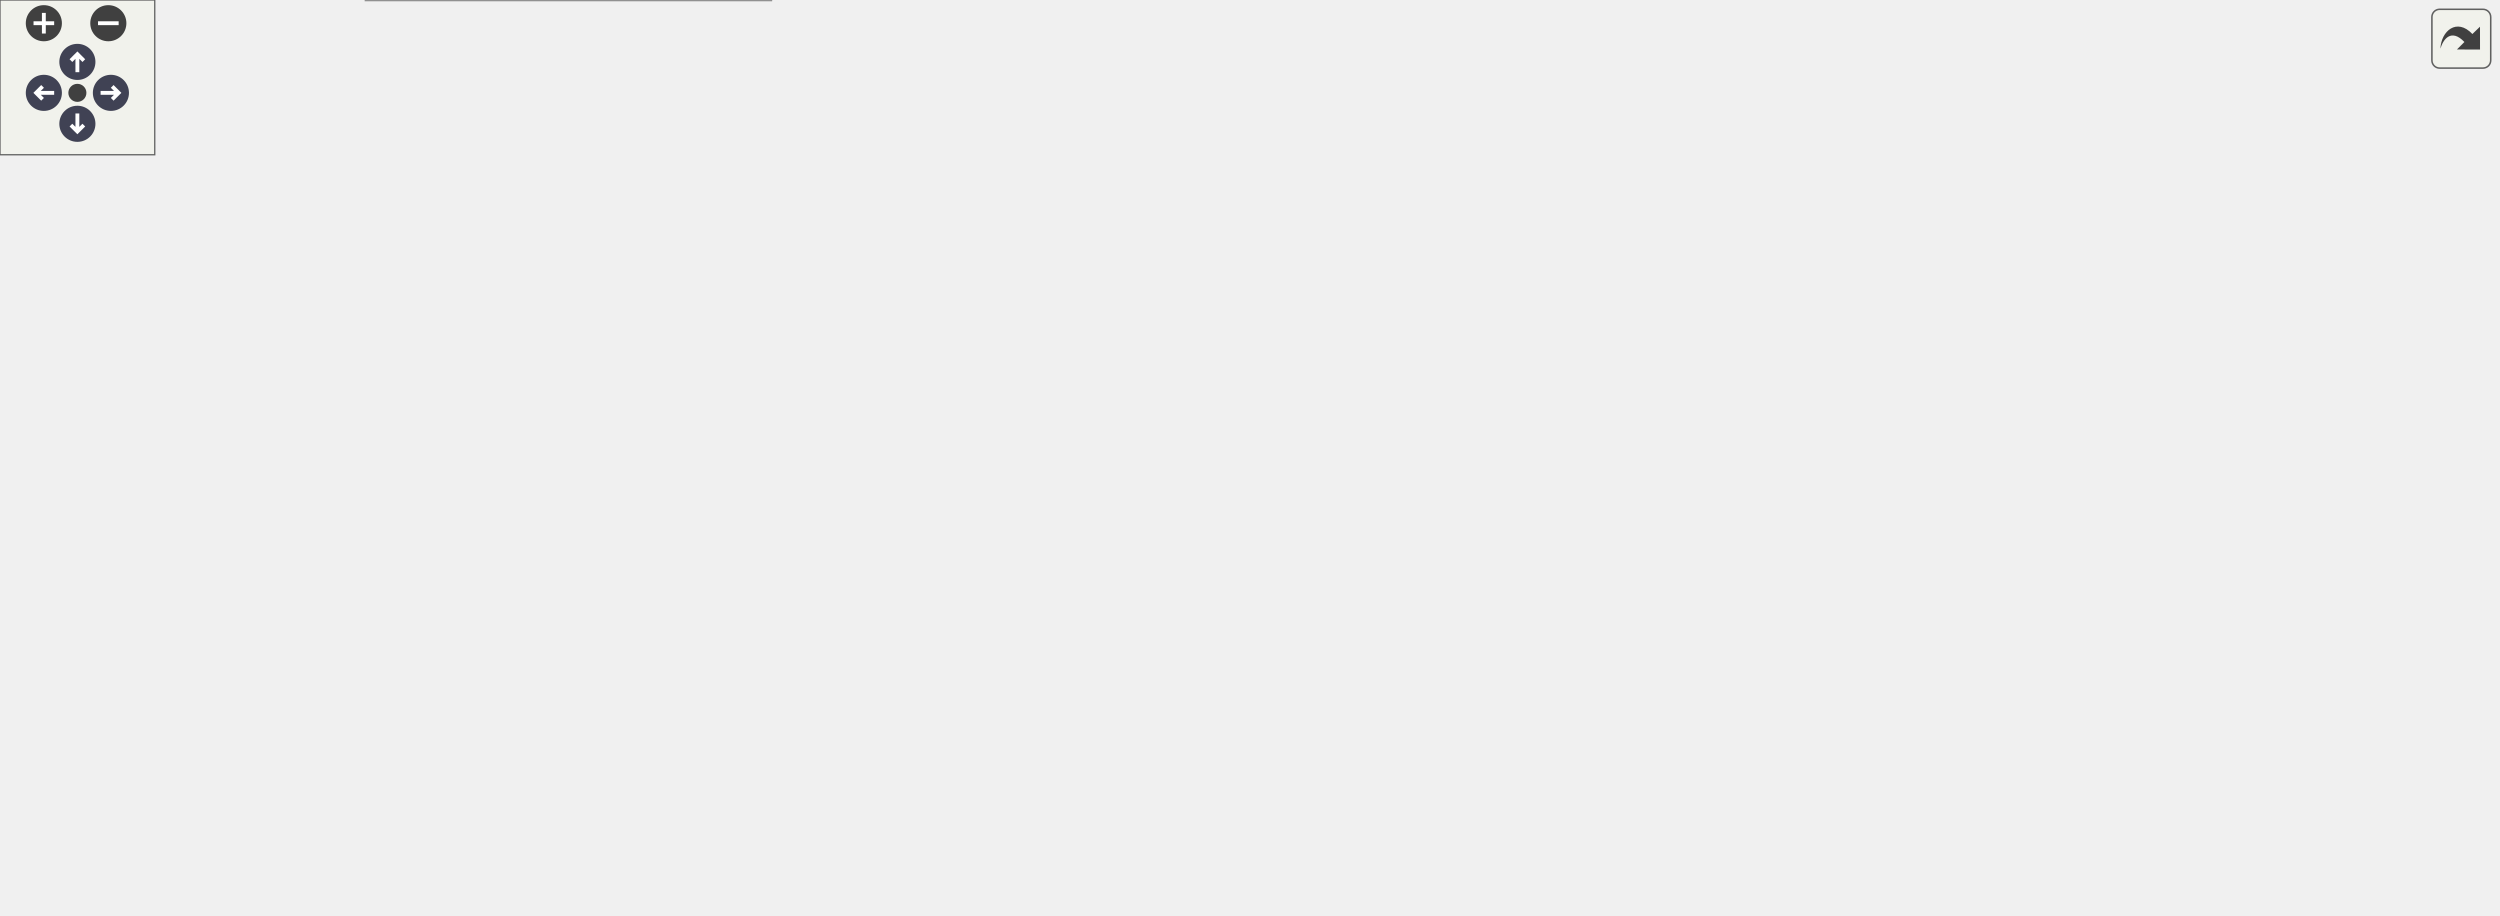
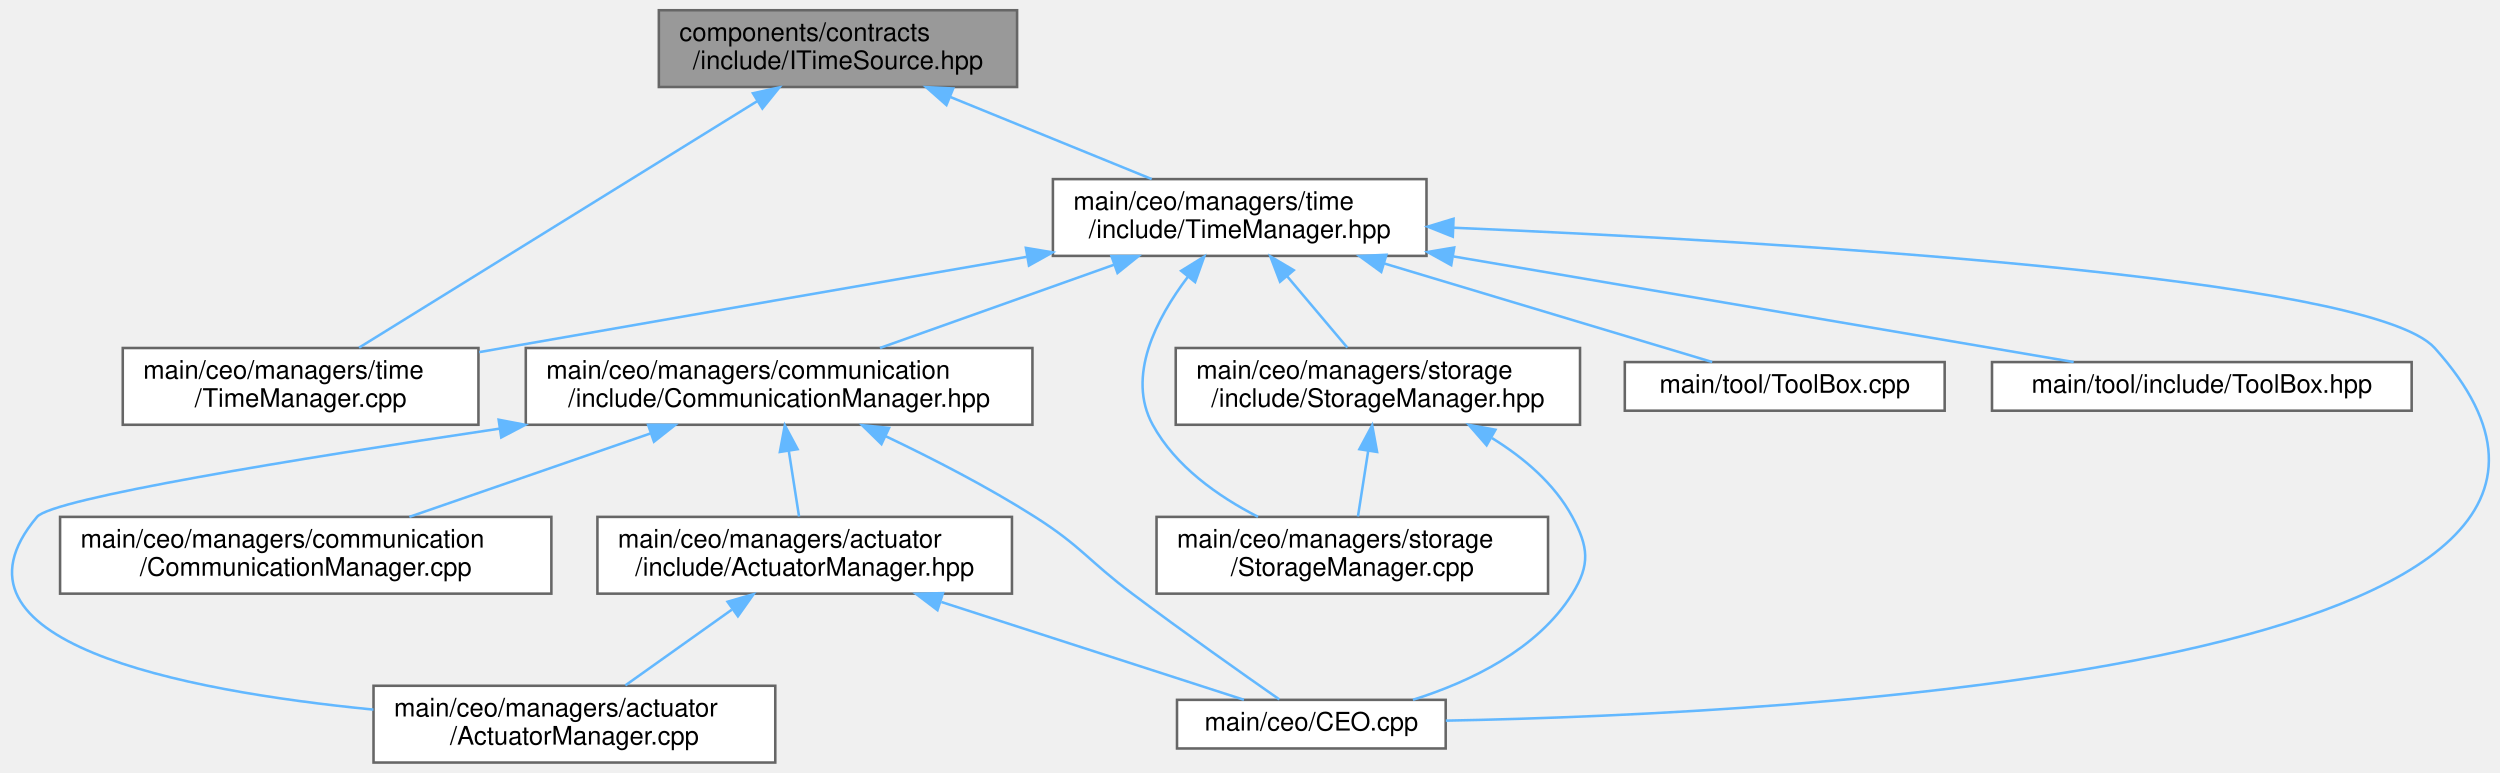
- <svg xmlns="http://www.w3.org/2000/svg" xmlns:xlink="http://www.w3.org/1999/xlink" id="main" version="1.1" xml:space="preserve">
-   <style type="text/css">
- .node, .edge {opacity: 0.7;}
- .node.selected, .edge.selected {opacity: 1;}
- .edge:hover path { stroke: red; }
- .edge:hover polygon { stroke: red; fill: red; }
- </style>
-   <defs>
-     <circle id="rim" cx="0" cy="0" r="7" />
-     <circle id="rim2" cx="0" cy="0" r="3.5" />
-     <g id="zoomPlus">
-       <use xlink:href="#rim" fill="#404040">
-         <set attributeName="fill" to="#808080" begin="zoomplus.mouseover" end="zoomplus.mouseout" />
-       </use>
-       <path d="M-4,0h8M0,-4v8" fill="none" stroke="white" stroke-width="1.5" pointer-events="none" />
-     </g>
-     <g id="zoomMin">
-       <use xlink:href="#rim" fill="#404040">
-         <set attributeName="fill" to="#808080" begin="zoomminus.mouseover" end="zoomminus.mouseout" />
-       </use>
-       <path d="M-4,0h8" fill="none" stroke="white" stroke-width="1.5" pointer-events="none" />
-     </g>
-     <g id="arrowUp" transform="translate(30 24)">
-       <use xlink:href="#rim" />
-       <path pointer-events="none" fill="none" stroke="white" stroke-width="1.5" d="M0,-3.0v7 M-2.5,-0.5L0,-3.0L2.5,-0.5" />
-     </g>
-     <g id="arrowRight" transform="rotate(90) translate(36 -43)">
-       <use xlink:href="#rim" />
-       <path pointer-events="none" fill="none" stroke="white" stroke-width="1.5" d="M0,-3.0v7 M-2.5,-0.5L0,-3.0L2.5,-0.5" />
-     </g>
-     <g id="arrowDown" transform="rotate(180) translate(-30 -48)">
-       <use xlink:href="#rim" />
-       <path pointer-events="none" fill="none" stroke="white" stroke-width="1.5" d="M0,-3.0v7 M-2.5,-0.5L0,-3.0L2.5,-0.5" />
-     </g>
-     <g id="arrowLeft" transform="rotate(270) translate(-36 17)">
-       <use xlink:href="#rim" />
-       <path pointer-events="none" fill="none" stroke="white" stroke-width="1.5" d="M0,-3.0v7 M-2.5,-0.5L0,-3.0L2.5,-0.5" />
-     </g>
-     <g id="resetDef">
-       <use xlink:href="#rim2" fill="#404040">
-         <set attributeName="fill" to="#808080" begin="reset.mouseover" end="reset.mouseout" />
-       </use>
-     </g>
-   </defs>
-   <svg id="graph" class="graph">
-     <g id="viewport">
-       <g id="Node000001" class="node">
-         <g id="a_Node000001">
-           <a xlink:title="The abstract behavioral contract for all temporal reference organs.">
-             <polygon fill="#999999" stroke="#666666" points="393.38,-294 253.38,-294 253.38,-264 393.38,-264 393.38,-294" />
-             <text text-anchor="start" x="261.38" y="-282" font-family="Helvetica,sans-Serif" font-size="10.00">components/contracts</text>
-             <text text-anchor="middle" x="323.38" y="-271" font-family="Helvetica,sans-Serif" font-size="10.00">/include/ITimeSource.hpp</text>
-           </a>
-         </g>
-       </g>
-       <g id="Node000002" class="node">
-         <g id="a_Node000002">
-           <a xlink:href="TimeManager_8cpp.html" target="_top" xlink:title=" ">
-             <polygon fill="white" stroke="#666666" points="182.88,-162 43.88,-162 43.88,-132 182.88,-132 182.88,-162" />
-             <text text-anchor="start" x="51.88" y="-150" font-family="Helvetica,sans-Serif" font-size="10.00">main/ceo/managers/time</text>
-             <text text-anchor="middle" x="113.38" y="-139" font-family="Helvetica,sans-Serif" font-size="10.00">/TimeManager.cpp</text>
-           </a>
-         </g>
-       </g>
-       <g id="edge1_Node000001_Node000002" class="edge">
-         <g id="a_edge1_Node000001_Node000002">
-           <a xlink:title=" ">
-             <path fill="none" stroke="#63b8ff" d="M291.91,-258.52C249.21,-232.09 173.92,-185.48 136.22,-162.14" />
-             <polygon fill="#63b8ff" stroke="#63b8ff" points="290.16,-261.55 300.5,-263.84 293.84,-255.6 290.16,-261.55" />
-           </a>
-         </g>
-       </g>
-       <g id="Node000003" class="node">
-         <g id="a_Node000003">
-           <a xlink:href="TimeManager_8hpp.html" target="_top" xlink:title="The biological clock and circadian rhythm (pacemaker) of the organism.">
-             <polygon fill="white" stroke="#666666" points="553.38,-228 407.38,-228 407.38,-198 553.38,-198 553.38,-228" />
-             <text text-anchor="start" x="415.38" y="-216" font-family="Helvetica,sans-Serif" font-size="10.00">main/ceo/managers/time</text>
-             <text text-anchor="middle" x="480.38" y="-205" font-family="Helvetica,sans-Serif" font-size="10.00">/include/TimeManager.hpp</text>
-           </a>
-         </g>
-       </g>
-       <g id="edge2_Node000001_Node000003" class="edge">
-         <g id="a_edge2_Node000001_Node000003">
-           <a xlink:title=" ">
-             <path fill="none" stroke="#63b8ff" d="M367.4,-260.05C392.28,-249.91 422.91,-237.43 446,-228.01" />
-             <polygon fill="#63b8ff" stroke="#63b8ff" points="365.77,-256.94 357.83,-263.95 368.41,-263.42 365.77,-256.94" />
-           </a>
-         </g>
-       </g>
-       <g id="edge15_Node000003_Node000002" class="edge">
-         <g id="a_edge15_Node000003_Node000002">
-           <a xlink:title=" ">
-             <path fill="none" stroke="#63b8ff" d="M397.14,-197.63C339.62,-187.68 261.34,-174.1 192.38,-162 189.36,-161.47 186.28,-160.93 183.16,-160.38" />
-             <polygon fill="#63b8ff" stroke="#63b8ff" points="396.82,-201.13 407.27,-199.38 398.02,-194.23 396.82,-201.13" />
-           </a>
-         </g>
-       </g>
-       <g id="Node000004" class="node">
-         <g id="a_Node000004">
-           <a xlink:href="CEO_8cpp.html" target="_top" xlink:title=" ">
-             <polygon fill="white" stroke="#666666" points="560.88,-24.5 455.88,-24.5 455.88,-5.5 560.88,-5.5 560.88,-24.5" />
-             <text text-anchor="middle" x="508.38" y="-12.5" font-family="Helvetica,sans-Serif" font-size="10.00">main/ceo/CEO.cpp</text>
-           </a>
-         </g>
-       </g>
-       <g id="edge3_Node000003_Node000004" class="edge">
-         <g id="a_edge3_Node000003_Node000004">
-           <a xlink:title=" ">
-             <path fill="none" stroke="#63b8ff" d="M563.93,-209C691.37,-203.56 922.27,-189.94 947.38,-162 1058.98,-37.81 699.88,-19.04 560.92,-16.37" />
-             <polygon fill="#63b8ff" stroke="#63b8ff" points="563.66,-205.51 553.81,-209.43 563.95,-212.51 563.66,-205.51" />
-           </a>
-         </g>
-       </g>
-       <g id="Node000005" class="node">
-         <g id="a_Node000005">
-           <a xlink:href="CommunicationManager_8hpp.html" target="_top" xlink:title="The external interface and vocal apparatus of the organism.">
-             <polygon fill="white" stroke="#666666" points="399.38,-162 201.38,-162 201.38,-132 399.38,-132 399.38,-162" />
-             <text text-anchor="start" x="209.38" y="-150" font-family="Helvetica,sans-Serif" font-size="10.00">main/ceo/managers/communication</text>
-             <text text-anchor="middle" x="300.38" y="-139" font-family="Helvetica,sans-Serif" font-size="10.00">/include/CommunicationManager.hpp</text>
-           </a>
-         </g>
-       </g>
-       <g id="edge4_Node000003_Node000005" class="edge">
-         <g id="a_edge4_Node000003_Node000005">
-           <a xlink:title=" ">
-             <path fill="none" stroke="#63b8ff" d="M431.41,-194.59C402.63,-184.36 366.73,-171.59 339.79,-162.01" />
-             <polygon fill="#63b8ff" stroke="#63b8ff" points="430.28,-197.9 440.88,-197.95 432.63,-191.31 430.28,-197.9" />
-           </a>
-         </g>
-       </g>
-       <g id="Node000009" class="node">
-         <g id="a_Node000009">
-           <a xlink:href="StorageManager_8cpp.html" target="_top" xlink:title="Implementation of hybrid storage management according to AGX Rule.">
-             <polygon fill="white" stroke="#666666" points="600.88,-96 447.88,-96 447.88,-66 600.88,-66 600.88,-96" />
-             <text text-anchor="start" x="455.88" y="-84" font-family="Helvetica,sans-Serif" font-size="10.00">main/ceo/managers/storage</text>
-             <text text-anchor="middle" x="524.38" y="-73" font-family="Helvetica,sans-Serif" font-size="10.00">/StorageManager.cpp</text>
-           </a>
-         </g>
-       </g>
-       <g id="edge11_Node000003_Node000009" class="edge">
-         <g id="a_edge11_Node000003_Node000009">
-           <a xlink:title=" ">
-             <path fill="none" stroke="#63b8ff" d="M460.1,-189.79C447.72,-173.43 436.08,-150.83 446.38,-132 455.25,-115.77 471.89,-104.03 487.53,-96.02" />
-             <polygon fill="#63b8ff" stroke="#63b8ff" points="457.51,-192.16 466.52,-197.73 462.95,-187.76 457.51,-192.16" />
-           </a>
-         </g>
-       </g>
-       <g id="Node000010" class="node">
-         <g id="a_Node000010">
-           <a xlink:href="StorageManager_8hpp.html" target="_top" xlink:title="The long-term memory and archivist (hippocampus) of the organism.">
-             <polygon fill="white" stroke="#666666" points="613.38,-162 455.38,-162 455.38,-132 613.38,-132 613.38,-162" />
-             <text text-anchor="start" x="463.38" y="-150" font-family="Helvetica,sans-Serif" font-size="10.00">main/ceo/managers/storage</text>
-             <text text-anchor="middle" x="534.38" y="-139" font-family="Helvetica,sans-Serif" font-size="10.00">/include/StorageManager.hpp</text>
-           </a>
-         </g>
-       </g>
-       <g id="edge12_Node000003_Node000010" class="edge">
-         <g id="a_edge12_Node000003_Node000010">
-           <a xlink:title=" ">
-             <path fill="none" stroke="#63b8ff" d="M498.87,-190.09C506.66,-180.85 515.51,-170.36 522.43,-162.16" />
-             <polygon fill="#63b8ff" stroke="#63b8ff" points="496.14,-187.9 492.36,-197.8 501.49,-192.41 496.14,-187.9" />
-           </a>
-         </g>
-       </g>
-       <g id="Node000011" class="node">
-         <g id="a_Node000011">
-           <a xlink:href="ToolBox_8cpp.html" target="_top" xlink:title=" ">
-             <polygon fill="white" stroke="#666666" points="755.88,-156.5 630.88,-156.5 630.88,-137.5 755.88,-137.5 755.88,-156.5" />
-             <text text-anchor="middle" x="693.38" y="-144.5" font-family="Helvetica,sans-Serif" font-size="10.00">main/tool/ToolBox.cpp</text>
-           </a>
-         </g>
-       </g>
-       <g id="edge16_Node000003_Node000011" class="edge">
-         <g id="a_edge16_Node000003_Node000011">
-           <a xlink:title=" ">
-             <path fill="none" stroke="#63b8ff" d="M536.79,-195.05C578.1,-182.64 632.43,-166.31 665.03,-156.52" />
-             <polygon fill="#63b8ff" stroke="#63b8ff" points="535.69,-191.73 527.12,-197.95 537.71,-198.43 535.69,-191.73" />
-           </a>
-         </g>
-       </g>
-       <g id="Node000012" class="node">
-         <g id="a_Node000012">
-           <a xlink:href="ToolBox_8hpp.html" target="_top" xlink:title="The metabolic support and universal toolkit of the organism.">
-             <polygon fill="white" stroke="#666666" points="938.38,-156.5 774.38,-156.5 774.38,-137.5 938.38,-137.5 938.38,-156.5" />
-             <text text-anchor="middle" x="856.38" y="-144.5" font-family="Helvetica,sans-Serif" font-size="10.00">main/tool/include/ToolBox.hpp</text>
-           </a>
-         </g>
-       </g>
-       <g id="edge17_Node000003_Node000012" class="edge">
-         <g id="a_edge17_Node000003_Node000012">
-           <a xlink:title=" ">
-             <path fill="none" stroke="#63b8ff" d="M564.03,-197.76C638.33,-185.11 744.45,-167.05 806.3,-156.52" />
-             <polygon fill="#63b8ff" stroke="#63b8ff" points="563.04,-194.38 553.77,-199.51 564.21,-201.28 563.04,-194.38" />
-           </a>
-         </g>
-       </g>
-       <g id="edge5_Node000005_Node000004" class="edge">
-         <g id="a_edge5_Node000005_Node000004">
-           <a xlink:title=" ">
-             <path fill="none" stroke="#63b8ff" d="M342.09,-127.5C360.44,-118.76 381.96,-107.7 400.38,-96 418.54,-84.46 421.17,-78.92 438.38,-66 458.2,-51.11 481.75,-34.51 495.86,-24.67" />
-             <polygon fill="#63b8ff" stroke="#63b8ff" points="340.38,-124.43 332.81,-131.84 343.35,-130.77 340.38,-124.43" />
-           </a>
-         </g>
-       </g>
-       <g id="Node000006" class="node">
-         <g id="a_Node000006">
-           <a xlink:href="ActuatorManager_8cpp.html" target="_top" xlink:title=" ">
-             <polygon fill="white" stroke="#666666" points="298.88,-30 141.88,-30 141.88,0 298.88,0 298.88,-30" />
-             <text text-anchor="start" x="149.88" y="-18" font-family="Helvetica,sans-Serif" font-size="10.00">main/ceo/managers/actuator</text>
-             <text text-anchor="middle" x="220.38" y="-7" font-family="Helvetica,sans-Serif" font-size="10.00">/ActuatorManager.cpp</text>
-           </a>
-         </g>
-       </g>
-       <g id="edge6_Node000005_Node000006" class="edge">
-         <g id="a_edge6_Node000005_Node000006">
-           <a xlink:title=" ">
-             <path fill="none" stroke="#63b8ff" d="M191.05,-130.48C111.41,-118.64 16.43,-103.19 10.38,-96 -30.72,-47.21 66.34,-28.11 141.84,-20.68" />
-             <polygon fill="#63b8ff" stroke="#63b8ff" points="190.77,-133.98 201.17,-131.98 191.79,-127.05 190.77,-133.98" />
-           </a>
-         </g>
-       </g>
-       <g id="Node000007" class="node">
-         <g id="a_Node000007">
-           <a xlink:href="ActuatorManager_8hpp.html" target="_top" xlink:title="Interface for all executive organs (limbs) of the organism.">
-             <polygon fill="white" stroke="#666666" points="391.38,-96 229.38,-96 229.38,-66 391.38,-66 391.38,-96" />
-             <text text-anchor="start" x="237.38" y="-84" font-family="Helvetica,sans-Serif" font-size="10.00">main/ceo/managers/actuator</text>
-             <text text-anchor="middle" x="310.38" y="-73" font-family="Helvetica,sans-Serif" font-size="10.00">/include/ActuatorManager.hpp</text>
-           </a>
-         </g>
-       </g>
-       <g id="edge7_Node000005_Node000007" class="edge">
-         <g id="a_edge7_Node000005_Node000007">
-           <a xlink:title=" ">
-             <path fill="none" stroke="#63b8ff" d="M304.16,-121.83C305.51,-113.17 306.99,-103.7 308.17,-96.16" />
-             <polygon fill="#63b8ff" stroke="#63b8ff" points="300.68,-121.38 302.6,-131.8 307.6,-122.46 300.68,-121.38" />
-           </a>
-         </g>
-       </g>
-       <g id="Node000008" class="node">
-         <g id="a_Node000008">
-           <a xlink:href="CommunicationManager_8cpp.html" target="_top" xlink:title=" ">
-             <polygon fill="white" stroke="#666666" points="211.38,-96 19.38,-96 19.38,-66 211.38,-66 211.38,-96" />
-             <text text-anchor="start" x="27.38" y="-84" font-family="Helvetica,sans-Serif" font-size="10.00">main/ceo/managers/communication</text>
-             <text text-anchor="middle" x="115.38" y="-73" font-family="Helvetica,sans-Serif" font-size="10.00">/CommunicationManager.cpp</text>
-           </a>
-         </g>
-       </g>
-       <g id="edge10_Node000005_Node000008" class="edge">
-         <g id="a_edge10_Node000005_Node000008">
-           <a xlink:title=" ">
-             <path fill="none" stroke="#63b8ff" d="M250.05,-128.59C220.47,-118.36 183.57,-105.59 155.88,-96.01" />
-             <polygon fill="#63b8ff" stroke="#63b8ff" points="249.18,-131.99 259.78,-131.95 251.47,-125.38 249.18,-131.99" />
-           </a>
-         </g>
-       </g>
-       <g id="edge8_Node000007_Node000004" class="edge">
-         <g id="a_edge8_Node000007_Node000004">
-           <a xlink:title=" ">
-             <path fill="none" stroke="#63b8ff" d="M363.79,-62.74C402.07,-50.36 451.98,-34.23 482.03,-24.52" />
-             <polygon fill="#63b8ff" stroke="#63b8ff" points="362.27,-59.55 353.83,-65.95 364.42,-66.21 362.27,-59.55" />
-           </a>
-         </g>
-       </g>
-       <g id="edge9_Node000007_Node000006" class="edge">
-         <g id="a_edge9_Node000007_Node000006">
-           <a xlink:title=" ">
-             <path fill="none" stroke="#63b8ff" d="M281.91,-59.75C268.37,-50.13 252.52,-38.86 240.3,-30.16" />
-             <polygon fill="#63b8ff" stroke="#63b8ff" points="280.23,-62.85 290.4,-65.8 284.28,-57.15 280.23,-62.85" />
-           </a>
-         </g>
-       </g>
-       <g id="edge13_Node000010_Node000004" class="edge">
-         <g id="a_edge13_Node000010_Node000004">
-           <a xlink:title=" ">
-             <path fill="none" stroke="#63b8ff" d="M578.96,-126.81C591.38,-119.14 603.38,-108.98 610.38,-96 616.71,-84.26 617.43,-77.31 610.38,-66 596.76,-44.16 570.52,-31.59 548.07,-24.52" />
-             <polygon fill="#63b8ff" stroke="#63b8ff" points="576.87,-123.98 569.91,-131.96 580.33,-130.06 576.87,-123.98" />
-           </a>
-         </g>
-       </g>
-       <g id="edge14_Node000010_Node000009" class="edge">
-         <g id="a_edge14_Node000010_Node000009">
-           <a xlink:title=" ">
-             <path fill="none" stroke="#63b8ff" d="M530.6,-121.83C529.25,-113.17 527.77,-103.7 526.59,-96.16" />
-             <polygon fill="#63b8ff" stroke="#63b8ff" points="527.16,-122.46 532.16,-131.8 534.07,-121.38 527.16,-122.46" />
-           </a>
-         </g>
-       </g>
-     </g>
-   </svg>
-   <g id="navigator" transform="translate(0 0)" fill="#404254">
-     <rect fill="#f2f5e9" fill-opacity="0.5" stroke="#606060" stroke-width=".5" x="0" y="0" width="60" height="60" />
-     <use id="zoomplus" xlink:href="#zoomPlus" x="17" y="9" />
-     <use id="zoomminus" xlink:href="#zoomMin" x="42" y="9" />
-     <use id="reset" xlink:href="#resetDef" x="30" y="36" />
-     <use id="arrowup" xlink:href="#arrowUp" x="0" y="0" />
-     <use id="arrowright" xlink:href="#arrowRight" x="0" y="0" />
-     <use id="arrowdown" xlink:href="#arrowDown" x="0" y="0" />
-     <use id="arrowleft" xlink:href="#arrowLeft" x="0" y="0" />
+ <svg xmlns="http://www.w3.org/2000/svg" xmlns:xlink="http://www.w3.org/1999/xlink" width="977pt" height="302pt" viewBox="0.00 0.00 976.81 302.00">
+   <g id="graph0" class="graph" transform="scale(1 1) rotate(0) translate(4 298)">
+     <g id="Node000001" class="node">
+       <g id="a_Node000001">
+         <a xlink:title="The abstract behavioral contract for all temporal reference organs.">
+           <polygon fill="#999999" stroke="#666666" points="393.38,-294 253.38,-294 253.38,-264 393.38,-264 393.38,-294" />
+           <text text-anchor="start" x="261.38" y="-282" font-family="Helvetica,sans-Serif" font-size="10.00">components/contracts</text>
+           <text text-anchor="middle" x="323.38" y="-271" font-family="Helvetica,sans-Serif" font-size="10.00">/include/ITimeSource.hpp</text>
+         </a>
+       </g>
+     </g>
+     <g id="Node000002" class="node">
+       <g id="a_Node000002">
+         <a xlink:href="TimeManager_8cpp.html" target="_top" xlink:title=" ">
+           <polygon fill="white" stroke="#666666" points="182.88,-162 43.88,-162 43.88,-132 182.88,-132 182.88,-162" />
+           <text text-anchor="start" x="51.88" y="-150" font-family="Helvetica,sans-Serif" font-size="10.00">main/ceo/managers/time</text>
+           <text text-anchor="middle" x="113.38" y="-139" font-family="Helvetica,sans-Serif" font-size="10.00">/TimeManager.cpp</text>
+         </a>
+       </g>
+     </g>
+     <g id="edge1_Node000001_Node000002" class="edge">
+       <g id="a_edge1_Node000001_Node000002">
+         <a xlink:title=" ">
+           <path fill="none" stroke="#63b8ff" d="M291.91,-258.52C249.21,-232.09 173.92,-185.48 136.22,-162.14" />
+           <polygon fill="#63b8ff" stroke="#63b8ff" points="290.16,-261.55 300.5,-263.84 293.84,-255.6 290.16,-261.55" />
+         </a>
+       </g>
+     </g>
+     <g id="Node000003" class="node">
+       <g id="a_Node000003">
+         <a xlink:href="TimeManager_8hpp.html" target="_top" xlink:title="The biological clock and circadian rhythm (pacemaker) of the organism.">
+           <polygon fill="white" stroke="#666666" points="553.38,-228 407.38,-228 407.38,-198 553.38,-198 553.38,-228" />
+           <text text-anchor="start" x="415.38" y="-216" font-family="Helvetica,sans-Serif" font-size="10.00">main/ceo/managers/time</text>
+           <text text-anchor="middle" x="480.38" y="-205" font-family="Helvetica,sans-Serif" font-size="10.00">/include/TimeManager.hpp</text>
+         </a>
+       </g>
+     </g>
+     <g id="edge2_Node000001_Node000003" class="edge">
+       <g id="a_edge2_Node000001_Node000003">
+         <a xlink:title=" ">
+           <path fill="none" stroke="#63b8ff" d="M367.4,-260.05C392.28,-249.91 422.91,-237.43 446,-228.01" />
+           <polygon fill="#63b8ff" stroke="#63b8ff" points="365.77,-256.94 357.83,-263.95 368.41,-263.42 365.77,-256.94" />
+         </a>
+       </g>
+     </g>
+     <g id="edge15_Node000003_Node000002" class="edge">
+       <g id="a_edge15_Node000003_Node000002">
+         <a xlink:title=" ">
+           <path fill="none" stroke="#63b8ff" d="M397.14,-197.63C339.62,-187.68 261.34,-174.1 192.38,-162 189.36,-161.47 186.28,-160.93 183.16,-160.38" />
+           <polygon fill="#63b8ff" stroke="#63b8ff" points="396.82,-201.13 407.27,-199.38 398.02,-194.23 396.82,-201.13" />
+         </a>
+       </g>
+     </g>
+     <g id="Node000004" class="node">
+       <g id="a_Node000004">
+         <a xlink:href="CEO_8cpp.html" target="_top" xlink:title=" ">
+           <polygon fill="white" stroke="#666666" points="560.88,-24.5 455.88,-24.5 455.88,-5.5 560.88,-5.5 560.88,-24.5" />
+           <text text-anchor="middle" x="508.38" y="-12.5" font-family="Helvetica,sans-Serif" font-size="10.00">main/ceo/CEO.cpp</text>
+         </a>
+       </g>
+     </g>
+     <g id="edge3_Node000003_Node000004" class="edge">
+       <g id="a_edge3_Node000003_Node000004">
+         <a xlink:title=" ">
+           <path fill="none" stroke="#63b8ff" d="M563.93,-209C691.37,-203.56 922.27,-189.94 947.38,-162 1058.98,-37.81 699.88,-19.04 560.92,-16.37" />
+           <polygon fill="#63b8ff" stroke="#63b8ff" points="563.66,-205.51 553.81,-209.43 563.95,-212.51 563.66,-205.51" />
+         </a>
+       </g>
+     </g>
+     <g id="Node000005" class="node">
+       <g id="a_Node000005">
+         <a xlink:href="CommunicationManager_8hpp.html" target="_top" xlink:title="The external interface and vocal apparatus of the organism.">
+           <polygon fill="white" stroke="#666666" points="399.38,-162 201.38,-162 201.38,-132 399.38,-132 399.38,-162" />
+           <text text-anchor="start" x="209.38" y="-150" font-family="Helvetica,sans-Serif" font-size="10.00">main/ceo/managers/communication</text>
+           <text text-anchor="middle" x="300.38" y="-139" font-family="Helvetica,sans-Serif" font-size="10.00">/include/CommunicationManager.hpp</text>
+         </a>
+       </g>
+     </g>
+     <g id="edge4_Node000003_Node000005" class="edge">
+       <g id="a_edge4_Node000003_Node000005">
+         <a xlink:title=" ">
+           <path fill="none" stroke="#63b8ff" d="M431.41,-194.59C402.63,-184.36 366.73,-171.59 339.79,-162.01" />
+           <polygon fill="#63b8ff" stroke="#63b8ff" points="430.28,-197.9 440.88,-197.95 432.63,-191.31 430.28,-197.9" />
+         </a>
+       </g>
+     </g>
+     <g id="Node000009" class="node">
+       <g id="a_Node000009">
+         <a xlink:href="StorageManager_8cpp.html" target="_top" xlink:title="Implementation of hybrid storage management according to AGX Rule.">
+           <polygon fill="white" stroke="#666666" points="600.88,-96 447.88,-96 447.88,-66 600.88,-66 600.88,-96" />
+           <text text-anchor="start" x="455.88" y="-84" font-family="Helvetica,sans-Serif" font-size="10.00">main/ceo/managers/storage</text>
+           <text text-anchor="middle" x="524.38" y="-73" font-family="Helvetica,sans-Serif" font-size="10.00">/StorageManager.cpp</text>
+         </a>
+       </g>
+     </g>
+     <g id="edge11_Node000003_Node000009" class="edge">
+       <g id="a_edge11_Node000003_Node000009">
+         <a xlink:title=" ">
+           <path fill="none" stroke="#63b8ff" d="M460.1,-189.79C447.72,-173.43 436.08,-150.83 446.38,-132 455.25,-115.77 471.89,-104.03 487.53,-96.02" />
+           <polygon fill="#63b8ff" stroke="#63b8ff" points="457.51,-192.16 466.52,-197.73 462.95,-187.76 457.51,-192.16" />
+         </a>
+       </g>
+     </g>
+     <g id="Node000010" class="node">
+       <g id="a_Node000010">
+         <a xlink:href="StorageManager_8hpp.html" target="_top" xlink:title="The long-term memory and archivist (hippocampus) of the organism.">
+           <polygon fill="white" stroke="#666666" points="613.38,-162 455.38,-162 455.38,-132 613.38,-132 613.38,-162" />
+           <text text-anchor="start" x="463.38" y="-150" font-family="Helvetica,sans-Serif" font-size="10.00">main/ceo/managers/storage</text>
+           <text text-anchor="middle" x="534.38" y="-139" font-family="Helvetica,sans-Serif" font-size="10.00">/include/StorageManager.hpp</text>
+         </a>
+       </g>
+     </g>
+     <g id="edge12_Node000003_Node000010" class="edge">
+       <g id="a_edge12_Node000003_Node000010">
+         <a xlink:title=" ">
+           <path fill="none" stroke="#63b8ff" d="M498.87,-190.09C506.66,-180.85 515.51,-170.36 522.43,-162.16" />
+           <polygon fill="#63b8ff" stroke="#63b8ff" points="496.14,-187.9 492.36,-197.8 501.49,-192.41 496.14,-187.9" />
+         </a>
+       </g>
+     </g>
+     <g id="Node000011" class="node">
+       <g id="a_Node000011">
+         <a xlink:href="ToolBox_8cpp.html" target="_top" xlink:title=" ">
+           <polygon fill="white" stroke="#666666" points="755.88,-156.5 630.88,-156.5 630.88,-137.5 755.88,-137.5 755.88,-156.5" />
+           <text text-anchor="middle" x="693.38" y="-144.5" font-family="Helvetica,sans-Serif" font-size="10.00">main/tool/ToolBox.cpp</text>
+         </a>
+       </g>
+     </g>
+     <g id="edge16_Node000003_Node000011" class="edge">
+       <g id="a_edge16_Node000003_Node000011">
+         <a xlink:title=" ">
+           <path fill="none" stroke="#63b8ff" d="M536.79,-195.05C578.1,-182.64 632.43,-166.31 665.03,-156.52" />
+           <polygon fill="#63b8ff" stroke="#63b8ff" points="535.69,-191.73 527.12,-197.95 537.71,-198.43 535.69,-191.73" />
+         </a>
+       </g>
+     </g>
+     <g id="Node000012" class="node">
+       <g id="a_Node000012">
+         <a xlink:href="ToolBox_8hpp.html" target="_top" xlink:title="The metabolic support and universal toolkit of the organism.">
+           <polygon fill="white" stroke="#666666" points="938.38,-156.5 774.38,-156.5 774.38,-137.5 938.38,-137.5 938.38,-156.5" />
+           <text text-anchor="middle" x="856.38" y="-144.5" font-family="Helvetica,sans-Serif" font-size="10.00">main/tool/include/ToolBox.hpp</text>
+         </a>
+       </g>
+     </g>
+     <g id="edge17_Node000003_Node000012" class="edge">
+       <g id="a_edge17_Node000003_Node000012">
+         <a xlink:title=" ">
+           <path fill="none" stroke="#63b8ff" d="M564.03,-197.76C638.33,-185.11 744.45,-167.05 806.3,-156.52" />
+           <polygon fill="#63b8ff" stroke="#63b8ff" points="563.04,-194.38 553.77,-199.51 564.21,-201.28 563.04,-194.38" />
+         </a>
+       </g>
+     </g>
+     <g id="edge5_Node000005_Node000004" class="edge">
+       <g id="a_edge5_Node000005_Node000004">
+         <a xlink:title=" ">
+           <path fill="none" stroke="#63b8ff" d="M342.09,-127.5C360.44,-118.76 381.96,-107.7 400.38,-96 418.54,-84.46 421.17,-78.92 438.38,-66 458.2,-51.11 481.75,-34.51 495.86,-24.67" />
+           <polygon fill="#63b8ff" stroke="#63b8ff" points="340.38,-124.43 332.81,-131.84 343.35,-130.77 340.38,-124.43" />
+         </a>
+       </g>
+     </g>
+     <g id="Node000006" class="node">
+       <g id="a_Node000006">
+         <a xlink:href="ActuatorManager_8cpp.html" target="_top" xlink:title=" ">
+           <polygon fill="white" stroke="#666666" points="298.88,-30 141.88,-30 141.88,0 298.88,0 298.88,-30" />
+           <text text-anchor="start" x="149.88" y="-18" font-family="Helvetica,sans-Serif" font-size="10.00">main/ceo/managers/actuator</text>
+           <text text-anchor="middle" x="220.38" y="-7" font-family="Helvetica,sans-Serif" font-size="10.00">/ActuatorManager.cpp</text>
+         </a>
+       </g>
+     </g>
+     <g id="edge6_Node000005_Node000006" class="edge">
+       <g id="a_edge6_Node000005_Node000006">
+         <a xlink:title=" ">
+           <path fill="none" stroke="#63b8ff" d="M191.05,-130.48C111.41,-118.64 16.43,-103.19 10.38,-96 -30.72,-47.21 66.34,-28.11 141.84,-20.68" />
+           <polygon fill="#63b8ff" stroke="#63b8ff" points="190.77,-133.98 201.17,-131.98 191.79,-127.05 190.77,-133.98" />
+         </a>
+       </g>
+     </g>
+     <g id="Node000007" class="node">
+       <g id="a_Node000007">
+         <a xlink:href="ActuatorManager_8hpp.html" target="_top" xlink:title="Interface for all executive organs (limbs) of the organism.">
+           <polygon fill="white" stroke="#666666" points="391.38,-96 229.38,-96 229.38,-66 391.38,-66 391.38,-96" />
+           <text text-anchor="start" x="237.38" y="-84" font-family="Helvetica,sans-Serif" font-size="10.00">main/ceo/managers/actuator</text>
+           <text text-anchor="middle" x="310.38" y="-73" font-family="Helvetica,sans-Serif" font-size="10.00">/include/ActuatorManager.hpp</text>
+         </a>
+       </g>
+     </g>
+     <g id="edge7_Node000005_Node000007" class="edge">
+       <g id="a_edge7_Node000005_Node000007">
+         <a xlink:title=" ">
+           <path fill="none" stroke="#63b8ff" d="M304.16,-121.83C305.51,-113.17 306.99,-103.7 308.17,-96.16" />
+           <polygon fill="#63b8ff" stroke="#63b8ff" points="300.68,-121.38 302.6,-131.8 307.6,-122.46 300.68,-121.38" />
+         </a>
+       </g>
+     </g>
+     <g id="Node000008" class="node">
+       <g id="a_Node000008">
+         <a xlink:href="CommunicationManager_8cpp.html" target="_top" xlink:title=" ">
+           <polygon fill="white" stroke="#666666" points="211.38,-96 19.38,-96 19.38,-66 211.38,-66 211.38,-96" />
+           <text text-anchor="start" x="27.38" y="-84" font-family="Helvetica,sans-Serif" font-size="10.00">main/ceo/managers/communication</text>
+           <text text-anchor="middle" x="115.38" y="-73" font-family="Helvetica,sans-Serif" font-size="10.00">/CommunicationManager.cpp</text>
+         </a>
+       </g>
+     </g>
+     <g id="edge10_Node000005_Node000008" class="edge">
+       <g id="a_edge10_Node000005_Node000008">
+         <a xlink:title=" ">
+           <path fill="none" stroke="#63b8ff" d="M250.05,-128.59C220.47,-118.36 183.57,-105.59 155.88,-96.01" />
+           <polygon fill="#63b8ff" stroke="#63b8ff" points="249.18,-131.99 259.78,-131.95 251.47,-125.38 249.18,-131.99" />
+         </a>
+       </g>
+     </g>
+     <g id="edge8_Node000007_Node000004" class="edge">
+       <g id="a_edge8_Node000007_Node000004">
+         <a xlink:title=" ">
+           <path fill="none" stroke="#63b8ff" d="M363.79,-62.74C402.07,-50.36 451.98,-34.23 482.03,-24.52" />
+           <polygon fill="#63b8ff" stroke="#63b8ff" points="362.27,-59.55 353.83,-65.95 364.42,-66.21 362.27,-59.55" />
+         </a>
+       </g>
+     </g>
+     <g id="edge9_Node000007_Node000006" class="edge">
+       <g id="a_edge9_Node000007_Node000006">
+         <a xlink:title=" ">
+           <path fill="none" stroke="#63b8ff" d="M281.91,-59.75C268.37,-50.13 252.52,-38.86 240.3,-30.16" />
+           <polygon fill="#63b8ff" stroke="#63b8ff" points="280.23,-62.85 290.4,-65.8 284.28,-57.15 280.23,-62.85" />
+         </a>
+       </g>
+     </g>
+     <g id="edge13_Node000010_Node000004" class="edge">
+       <g id="a_edge13_Node000010_Node000004">
+         <a xlink:title=" ">
+           <path fill="none" stroke="#63b8ff" d="M578.96,-126.81C591.38,-119.14 603.38,-108.98 610.38,-96 616.71,-84.26 617.43,-77.31 610.38,-66 596.76,-44.16 570.52,-31.59 548.07,-24.52" />
+           <polygon fill="#63b8ff" stroke="#63b8ff" points="576.87,-123.98 569.91,-131.96 580.33,-130.06 576.87,-123.98" />
+         </a>
+       </g>
+     </g>
+     <g id="edge14_Node000010_Node000009" class="edge">
+       <g id="a_edge14_Node000010_Node000009">
+         <a xlink:title=" ">
+           <path fill="none" stroke="#63b8ff" d="M530.6,-121.83C529.25,-113.17 527.77,-103.7 526.59,-96.16" />
+           <polygon fill="#63b8ff" stroke="#63b8ff" points="527.16,-122.46 532.16,-131.8 534.07,-121.38 527.16,-122.46" />
+         </a>
+       </g>
+     </g>
  </g>
-   <svg viewBox="0 0 15 15" width="100%" height="30px" preserveAspectRatio="xMaxYMin meet">
-     <g id="arrow_out" transform="scale(0.3 0.3)">
-       <a xlink:href="ITimeSource_8hpp__dep__incl_org.svg" target="_base">
-         <rect id="button" ry="5" rx="5" y="6" x="6" height="38" width="38" fill="#f2f5e9" fill-opacity="0.5" stroke="#606060" stroke-width="1.0" />
-         <path id="arrow" d="M 11.5,31.437 C 11.94,20.098 22.043,11.323 32.159,21.979 L 37.069,17.246 C 37.069,17.246 37.088,32 37.088,32 L 22.16,31.978 C 22.16,31.978 26.998,27.14 26.998,27.14 C 18.529,18.264 13.292,25.23 11.5,31.437 z" style="fill:#404040;" />
-       </a>
-     </g>
-   </svg>
-   <style type="text/css">
- 
- [data-mouse-over-selected='false'] { opacity: 0.7; }
- [data-mouse-over-selected='true']  { opacity: 1.0; }
- 
- </style>
</svg>
